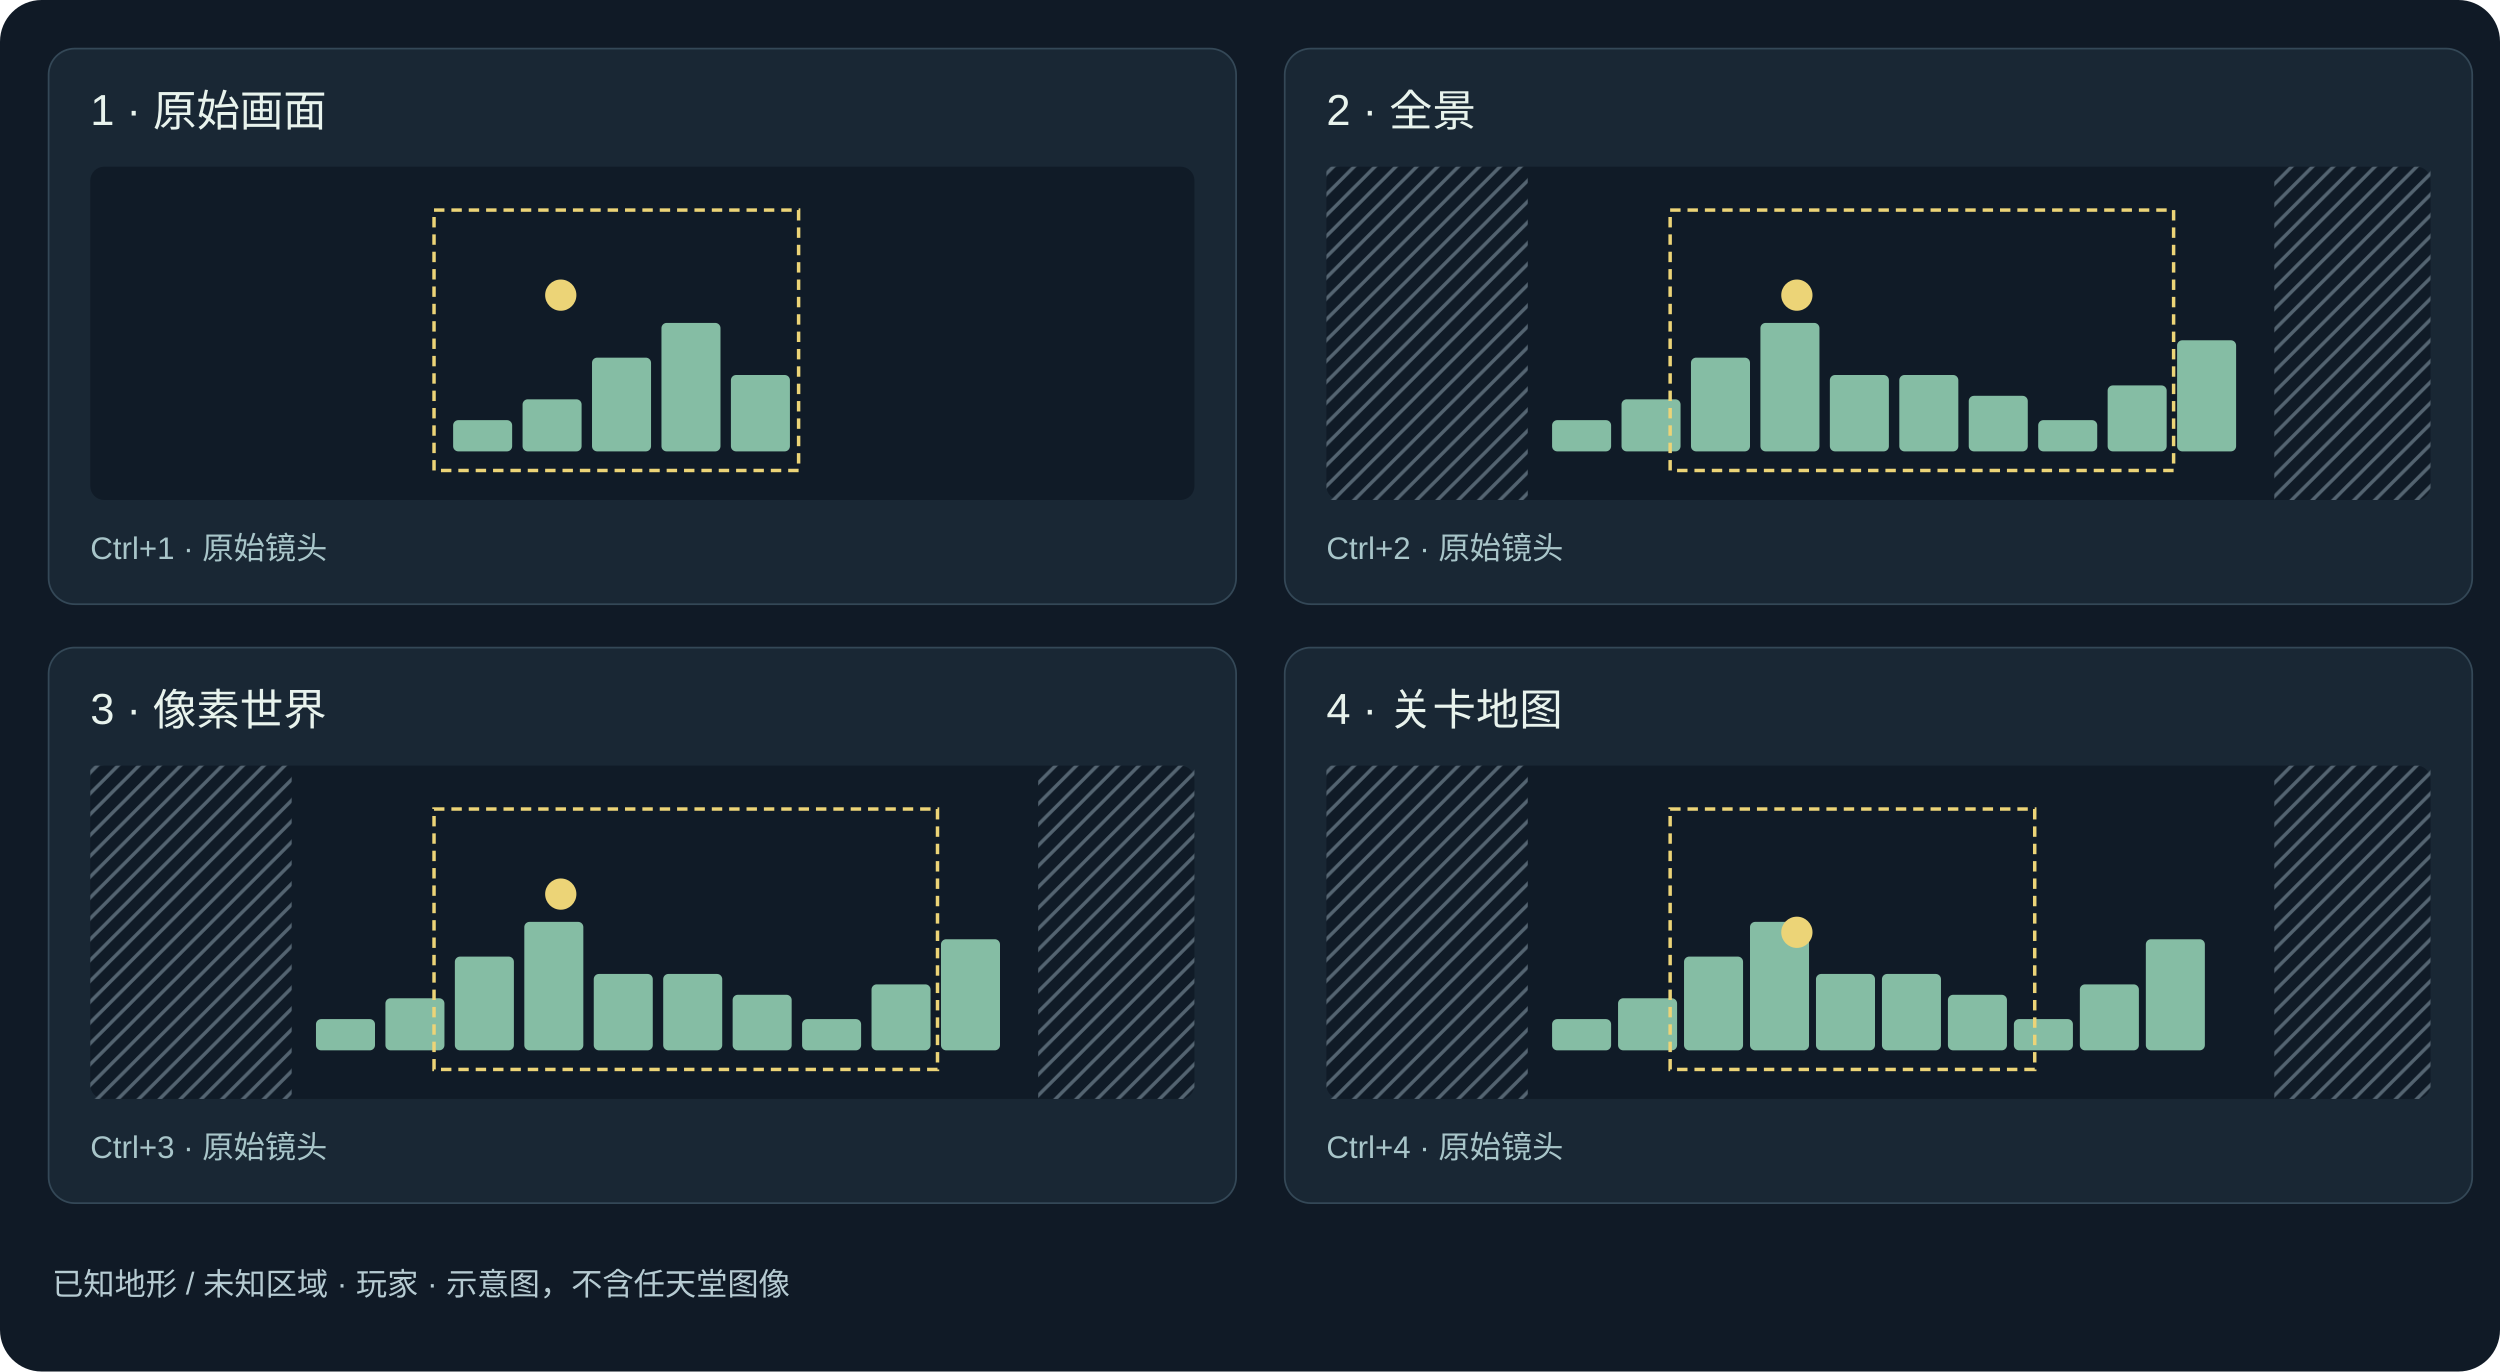
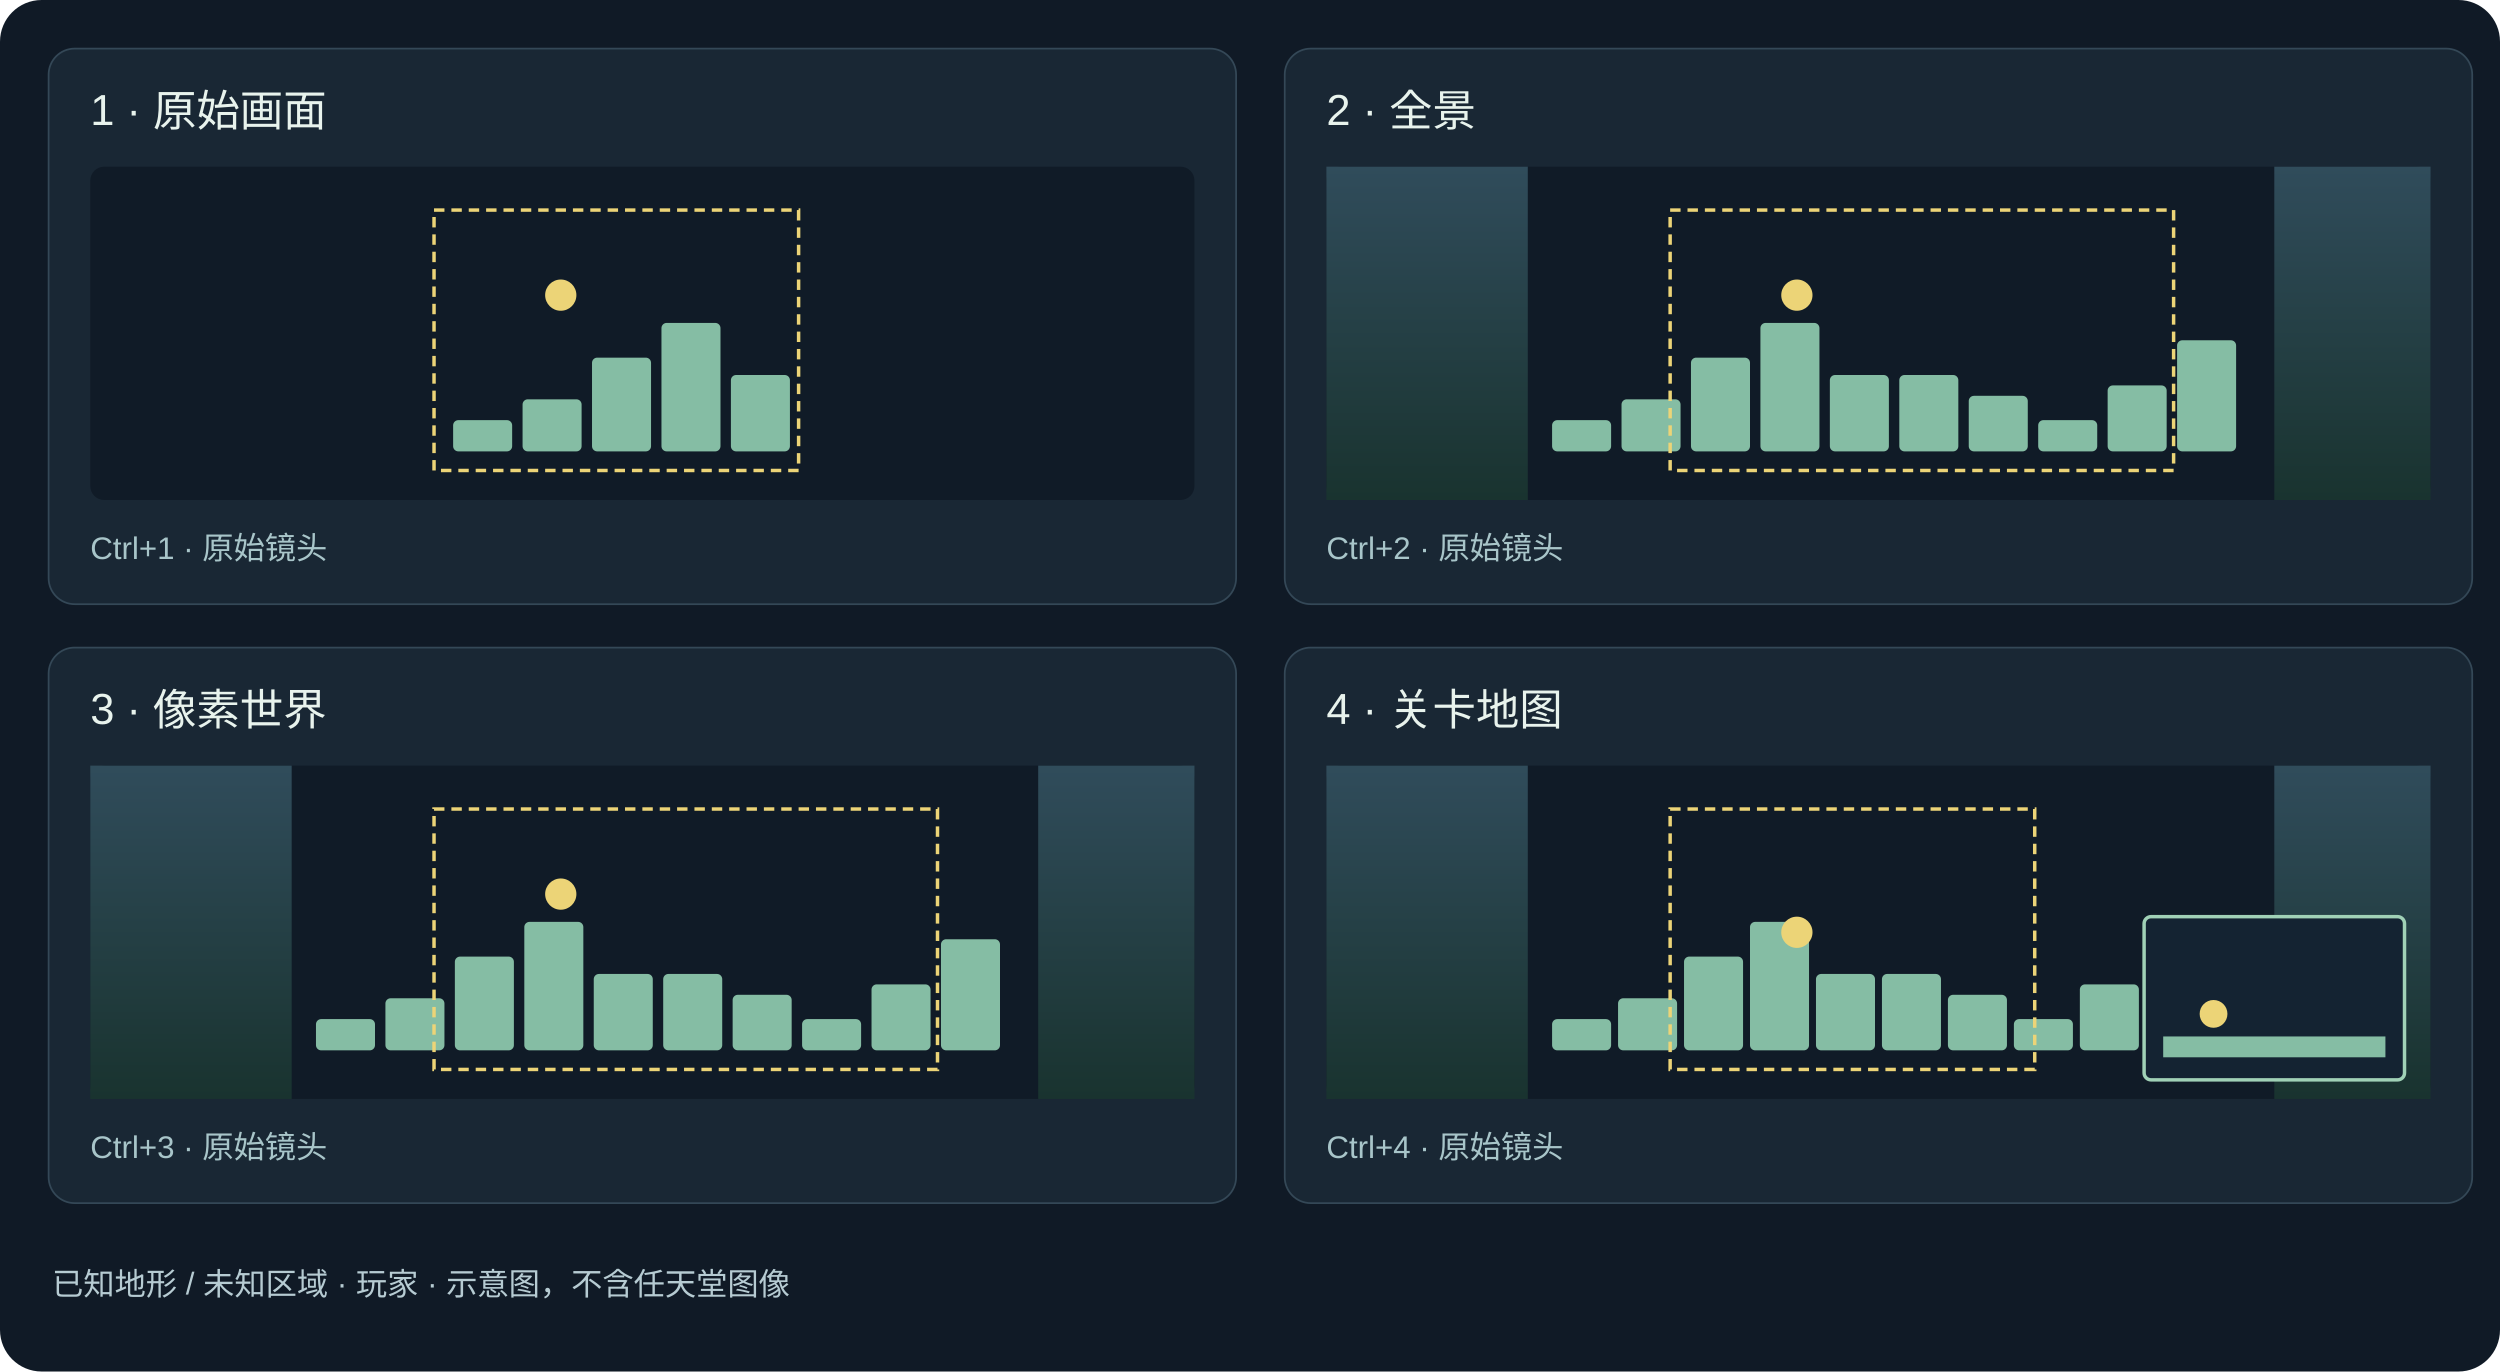
<svg xmlns="http://www.w3.org/2000/svg" width="1440" height="790" viewBox="0 0 1440 790" role="img">
  <defs>
-     <pattern id="unknown" width="12" height="12" patternUnits="userSpaceOnUse">
-       <path d="M-3 3L3-3M0 12L12 0M9 15L15 9" stroke="#536370" stroke-width="2" />
-     </pattern>
+     <linearGradient id="unknown" x2="0" y2="1">
+       <stop stop-color="#304c5b" />
+       <stop offset="1" stop-color="#19332f" />
+     </linearGradient>
  </defs>
  <rect width="1440" height="790" rx="24" fill="#101a26" />
  <g font-family="system-ui,Arial,sans-serif">
    <g transform="translate(28,28)">
      <rect width="684" height="320" rx="15" fill="#192734" stroke="#344857" />
      <text x="24" y="44" fill="#e8f3ed" font-size="25">1 · 原始画面</text>
      <rect x="24" y="68" width="636" height="192" rx="8" fill="#101b27" />
      <rect x="233" y="214" width="34" height="18" rx="3" fill="#85bda4" />
      <rect x="273" y="202" width="34" height="30" rx="3" fill="#85bda4" />
      <rect x="313" y="178" width="34" height="54" rx="3" fill="#85bda4" />
      <rect x="353" y="158" width="34" height="74" rx="3" fill="#85bda4" />
      <rect x="393" y="188" width="34" height="44" rx="3" fill="#85bda4" />
      <rect x="222" y="93" width="210" height="150" fill="none" stroke="#ecd477" stroke-width="2" stroke-dasharray="6 4" />
      <circle cx="295" cy="142" r="9" fill="#ecd477" />
      <text x="24" y="294" fill="#a8c5c9" font-size="18">Ctrl+1 · 原始镜头</text>
    </g>
    <g transform="translate(740,28)">
      <rect width="684" height="320" rx="15" fill="#192734" stroke="#344857" />
      <text x="24" y="44" fill="#e8f3ed" font-size="25">2 · 全景</text>
      <rect x="24" y="68" width="636" height="192" rx="8" fill="#101b27" />
      <rect x="24" y="68" width="116" height="192" fill="url(#unknown)" />
      <rect x="570" y="68" width="90" height="192" fill="url(#unknown)" />
      <rect x="154" y="214" width="34" height="18" rx="3" fill="#85bda4" />
      <rect x="194" y="202" width="34" height="30" rx="3" fill="#85bda4" />
      <rect x="234" y="178" width="34" height="54" rx="3" fill="#85bda4" />
      <rect x="274" y="158" width="34" height="74" rx="3" fill="#85bda4" />
      <rect x="314" y="188" width="34" height="44" rx="3" fill="#85bda4" />
      <rect x="354" y="188" width="34" height="44" rx="3" fill="#85bda4" />
      <rect x="394" y="200" width="34" height="32" rx="3" fill="#85bda4" />
      <rect x="434" y="214" width="34" height="18" rx="3" fill="#85bda4" />
      <rect x="474" y="194" width="34" height="38" rx="3" fill="#85bda4" />
      <rect x="514" y="168" width="34" height="64" rx="3" fill="#85bda4" />
      <rect x="222" y="93" width="290" height="150" fill="none" stroke="#ecd477" stroke-width="2" stroke-dasharray="6 4" />
      <circle cx="295" cy="142" r="9" fill="#ecd477" />
      <text x="24" y="294" fill="#a8c5c9" font-size="18">Ctrl+2 · 原始镜头</text>
    </g>
    <g transform="translate(28,373)">
      <rect width="684" height="320" rx="15" fill="#192734" stroke="#344857" />
      <text x="24" y="44" fill="#e8f3ed" font-size="25">3 · 像素世界</text>
      <rect x="24" y="68" width="636" height="192" rx="8" fill="#101b27" />
      <rect x="24" y="68" width="116" height="192" fill="url(#unknown)" />
      <rect x="570" y="68" width="90" height="192" fill="url(#unknown)" />
      <rect x="154" y="214" width="34" height="18" rx="3" fill="#85bda4" />
      <rect x="194" y="202" width="34" height="30" rx="3" fill="#85bda4" />
      <rect x="234" y="178" width="34" height="54" rx="3" fill="#85bda4" />
      <rect x="274" y="158" width="34" height="74" rx="3" fill="#85bda4" />
      <rect x="314" y="188" width="34" height="44" rx="3" fill="#85bda4" />
      <rect x="354" y="188" width="34" height="44" rx="3" fill="#85bda4" />
      <rect x="394" y="200" width="34" height="32" rx="3" fill="#85bda4" />
      <rect x="434" y="214" width="34" height="18" rx="3" fill="#85bda4" />
      <rect x="474" y="194" width="34" height="38" rx="3" fill="#85bda4" />
      <rect x="514" y="168" width="34" height="64" rx="3" fill="#85bda4" />
      <rect x="222" y="93" width="290" height="150" fill="none" stroke="#ecd477" stroke-width="2" stroke-dasharray="6 4" />
      <circle cx="295" cy="142" r="9" fill="#ecd477" />
      <text x="24" y="294" fill="#a8c5c9" font-size="18">Ctrl+3 · 原始镜头</text>
    </g>
    <g transform="translate(740,373)">
      <rect width="684" height="320" rx="15" fill="#192734" stroke="#344857" />
      <text x="24" y="44" fill="#e8f3ed" font-size="25">4 · 关卡地图</text>
      <rect x="24" y="68" width="636" height="192" rx="8" fill="#101b27" />
      <rect x="24" y="68" width="116" height="192" fill="url(#unknown)" />
      <rect x="570" y="68" width="90" height="192" fill="url(#unknown)" />
      <rect x="154" y="214" width="34" height="18" rx="3" fill="#85bda4" />
      <rect x="192" y="202" width="34" height="30" rx="3" fill="#85bda4" />
      <rect x="230" y="178" width="34" height="54" rx="3" fill="#85bda4" />
      <rect x="268" y="158" width="34" height="74" rx="3" fill="#85bda4" />
      <rect x="306" y="188" width="34" height="44" rx="3" fill="#85bda4" />
      <rect x="344" y="188" width="34" height="44" rx="3" fill="#85bda4" />
      <rect x="382" y="200" width="34" height="32" rx="3" fill="#85bda4" />
      <rect x="420" y="214" width="34" height="18" rx="3" fill="#85bda4" />
      <rect x="458" y="194" width="34" height="38" rx="3" fill="#85bda4" />
      <rect x="496" y="168" width="34" height="64" rx="3" fill="#85bda4" />
      <rect x="222" y="93" width="210" height="150" fill="none" stroke="#ecd477" stroke-width="2" stroke-dasharray="6 4" />
      <circle cx="295" cy="164" r="9" fill="#ecd477" />
+       <rect x="495" y="155" width="150" height="94" rx="4" fill="#142332" stroke="#a0d1b6" stroke-width="2" />
+       <rect x="506" y="224" width="128" height="12" fill="#85bda4" />
+       <circle cx="535" cy="211" r="8" fill="#ecd477" />
      <text x="24" y="294" fill="#a8c5c9" font-size="18">Ctrl+4 · 原始镜头</text>
    </g>
    <text x="30" y="746" fill="#b6cbd2" font-size="18">已知地形 / 未知区域 · 玩家 · 示意图，不含任天堂图像</text>
  </g>
</svg>
